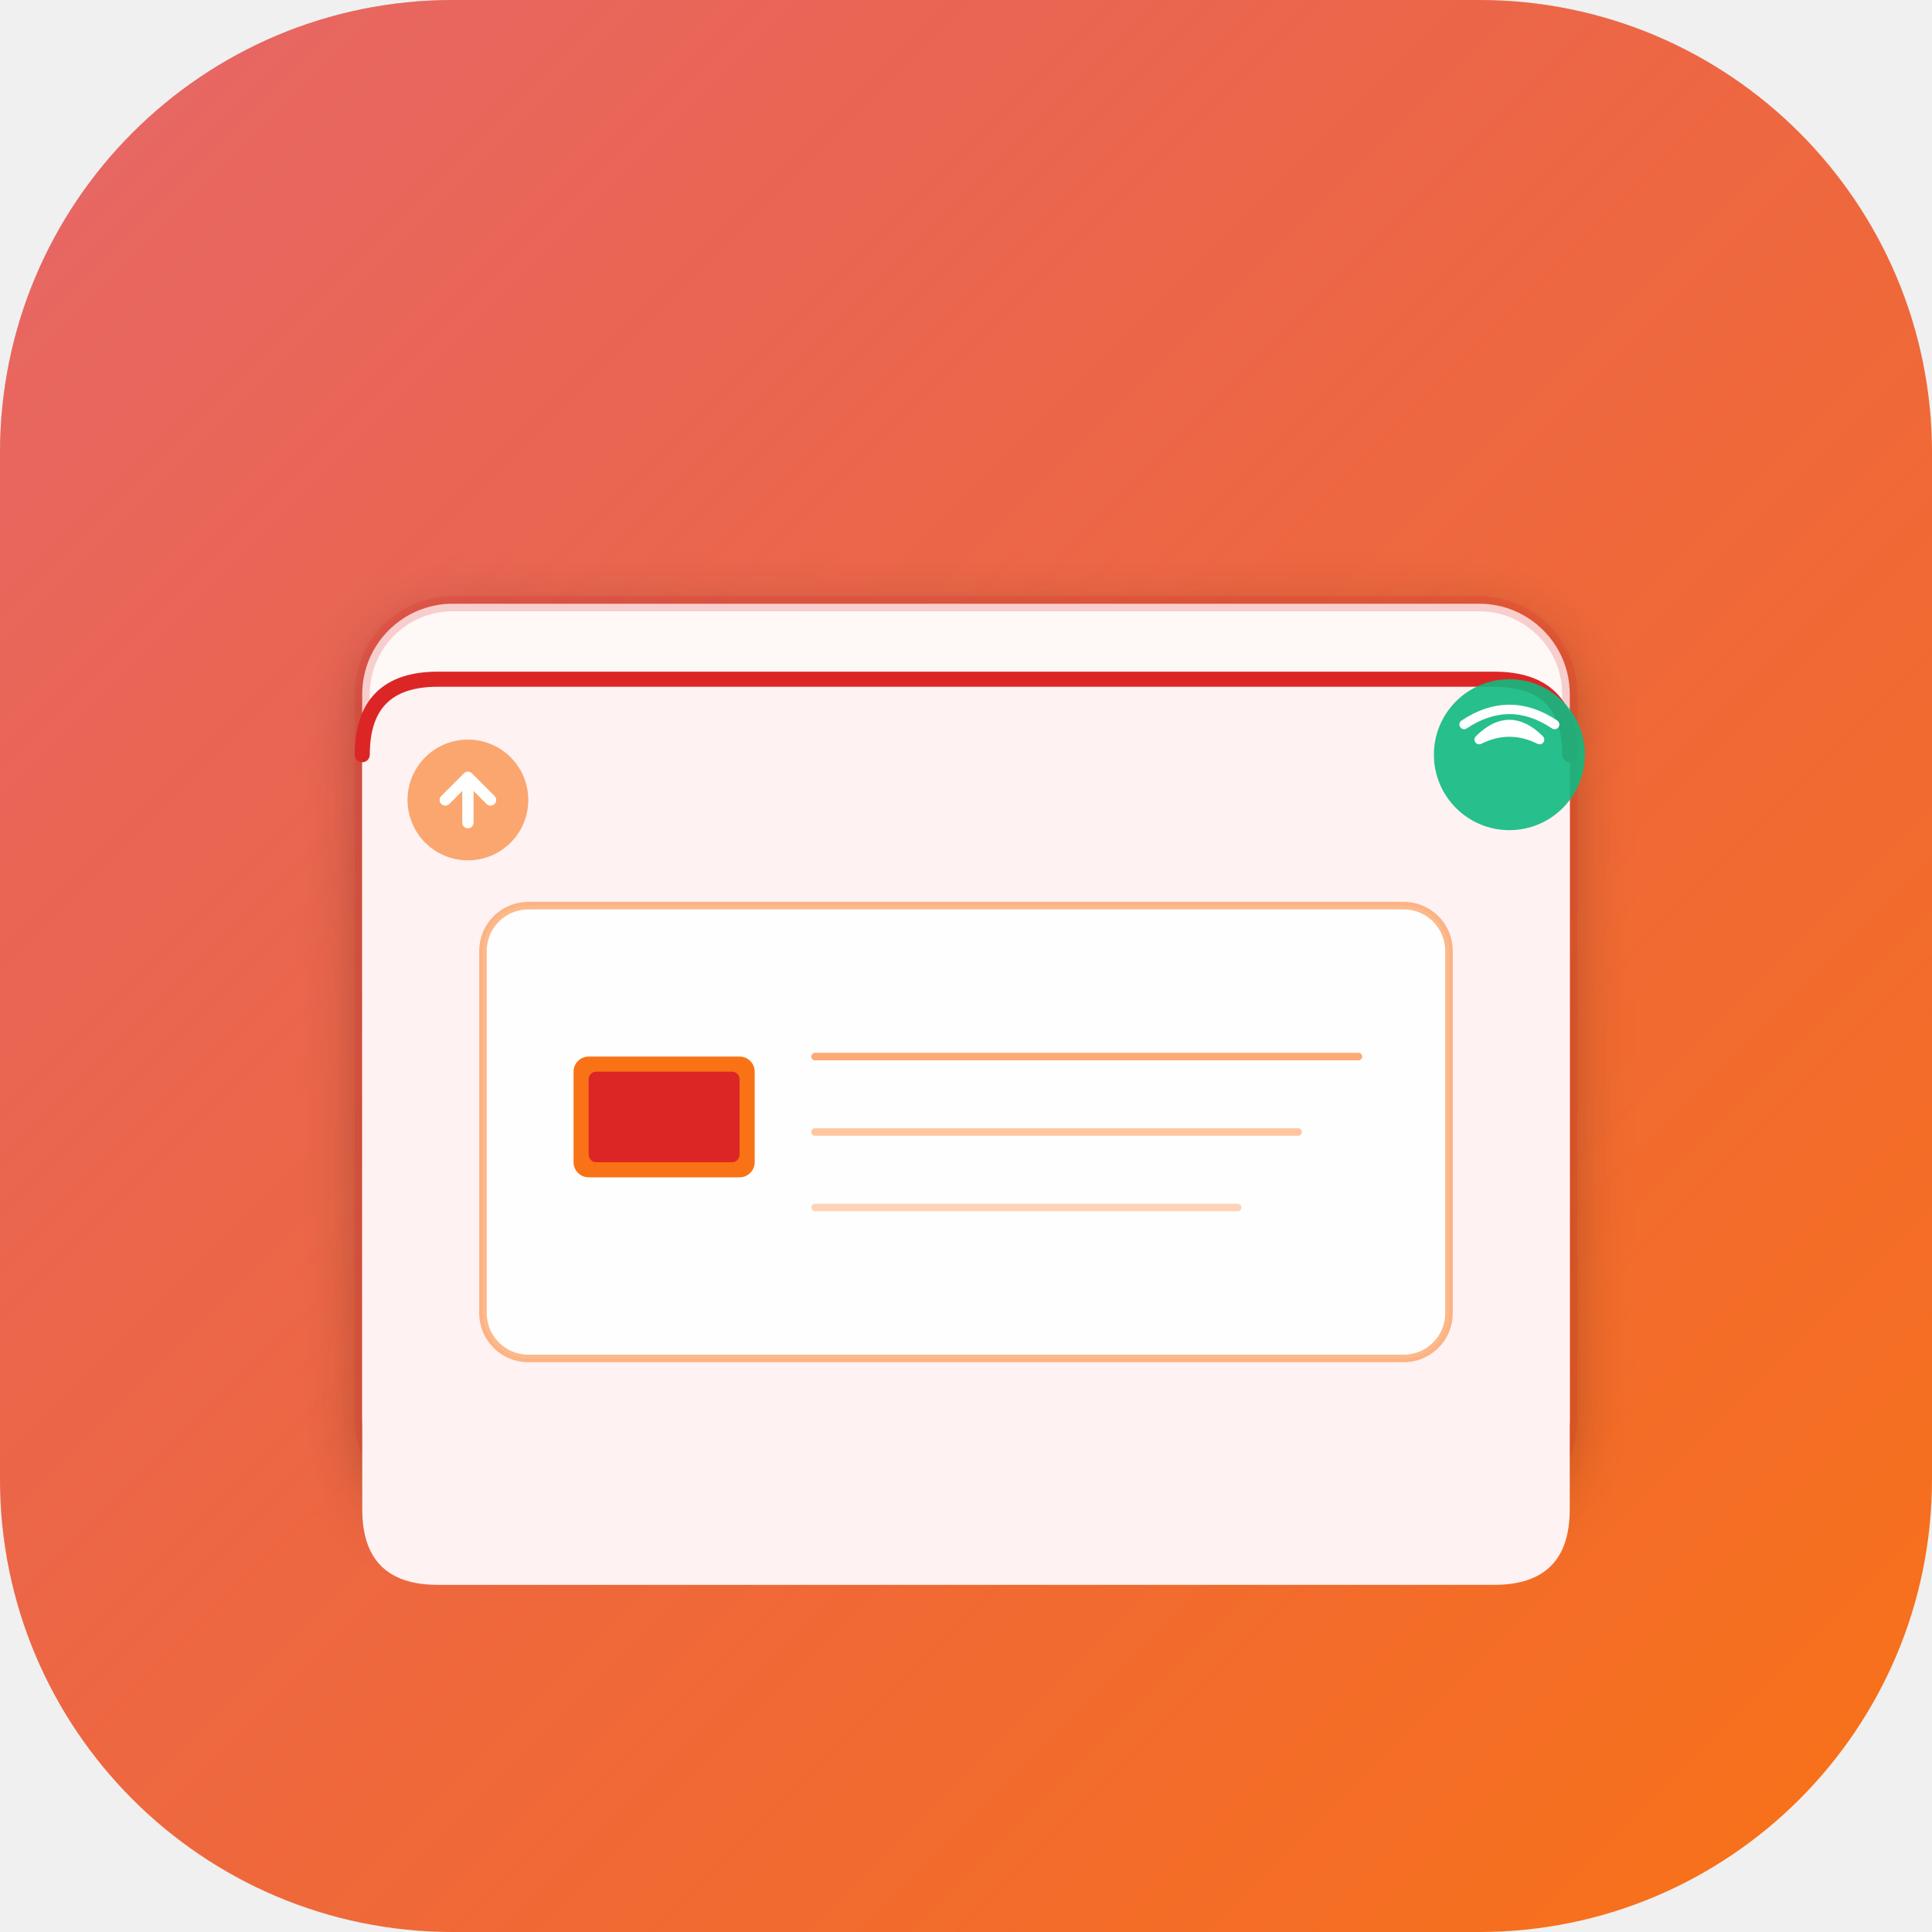
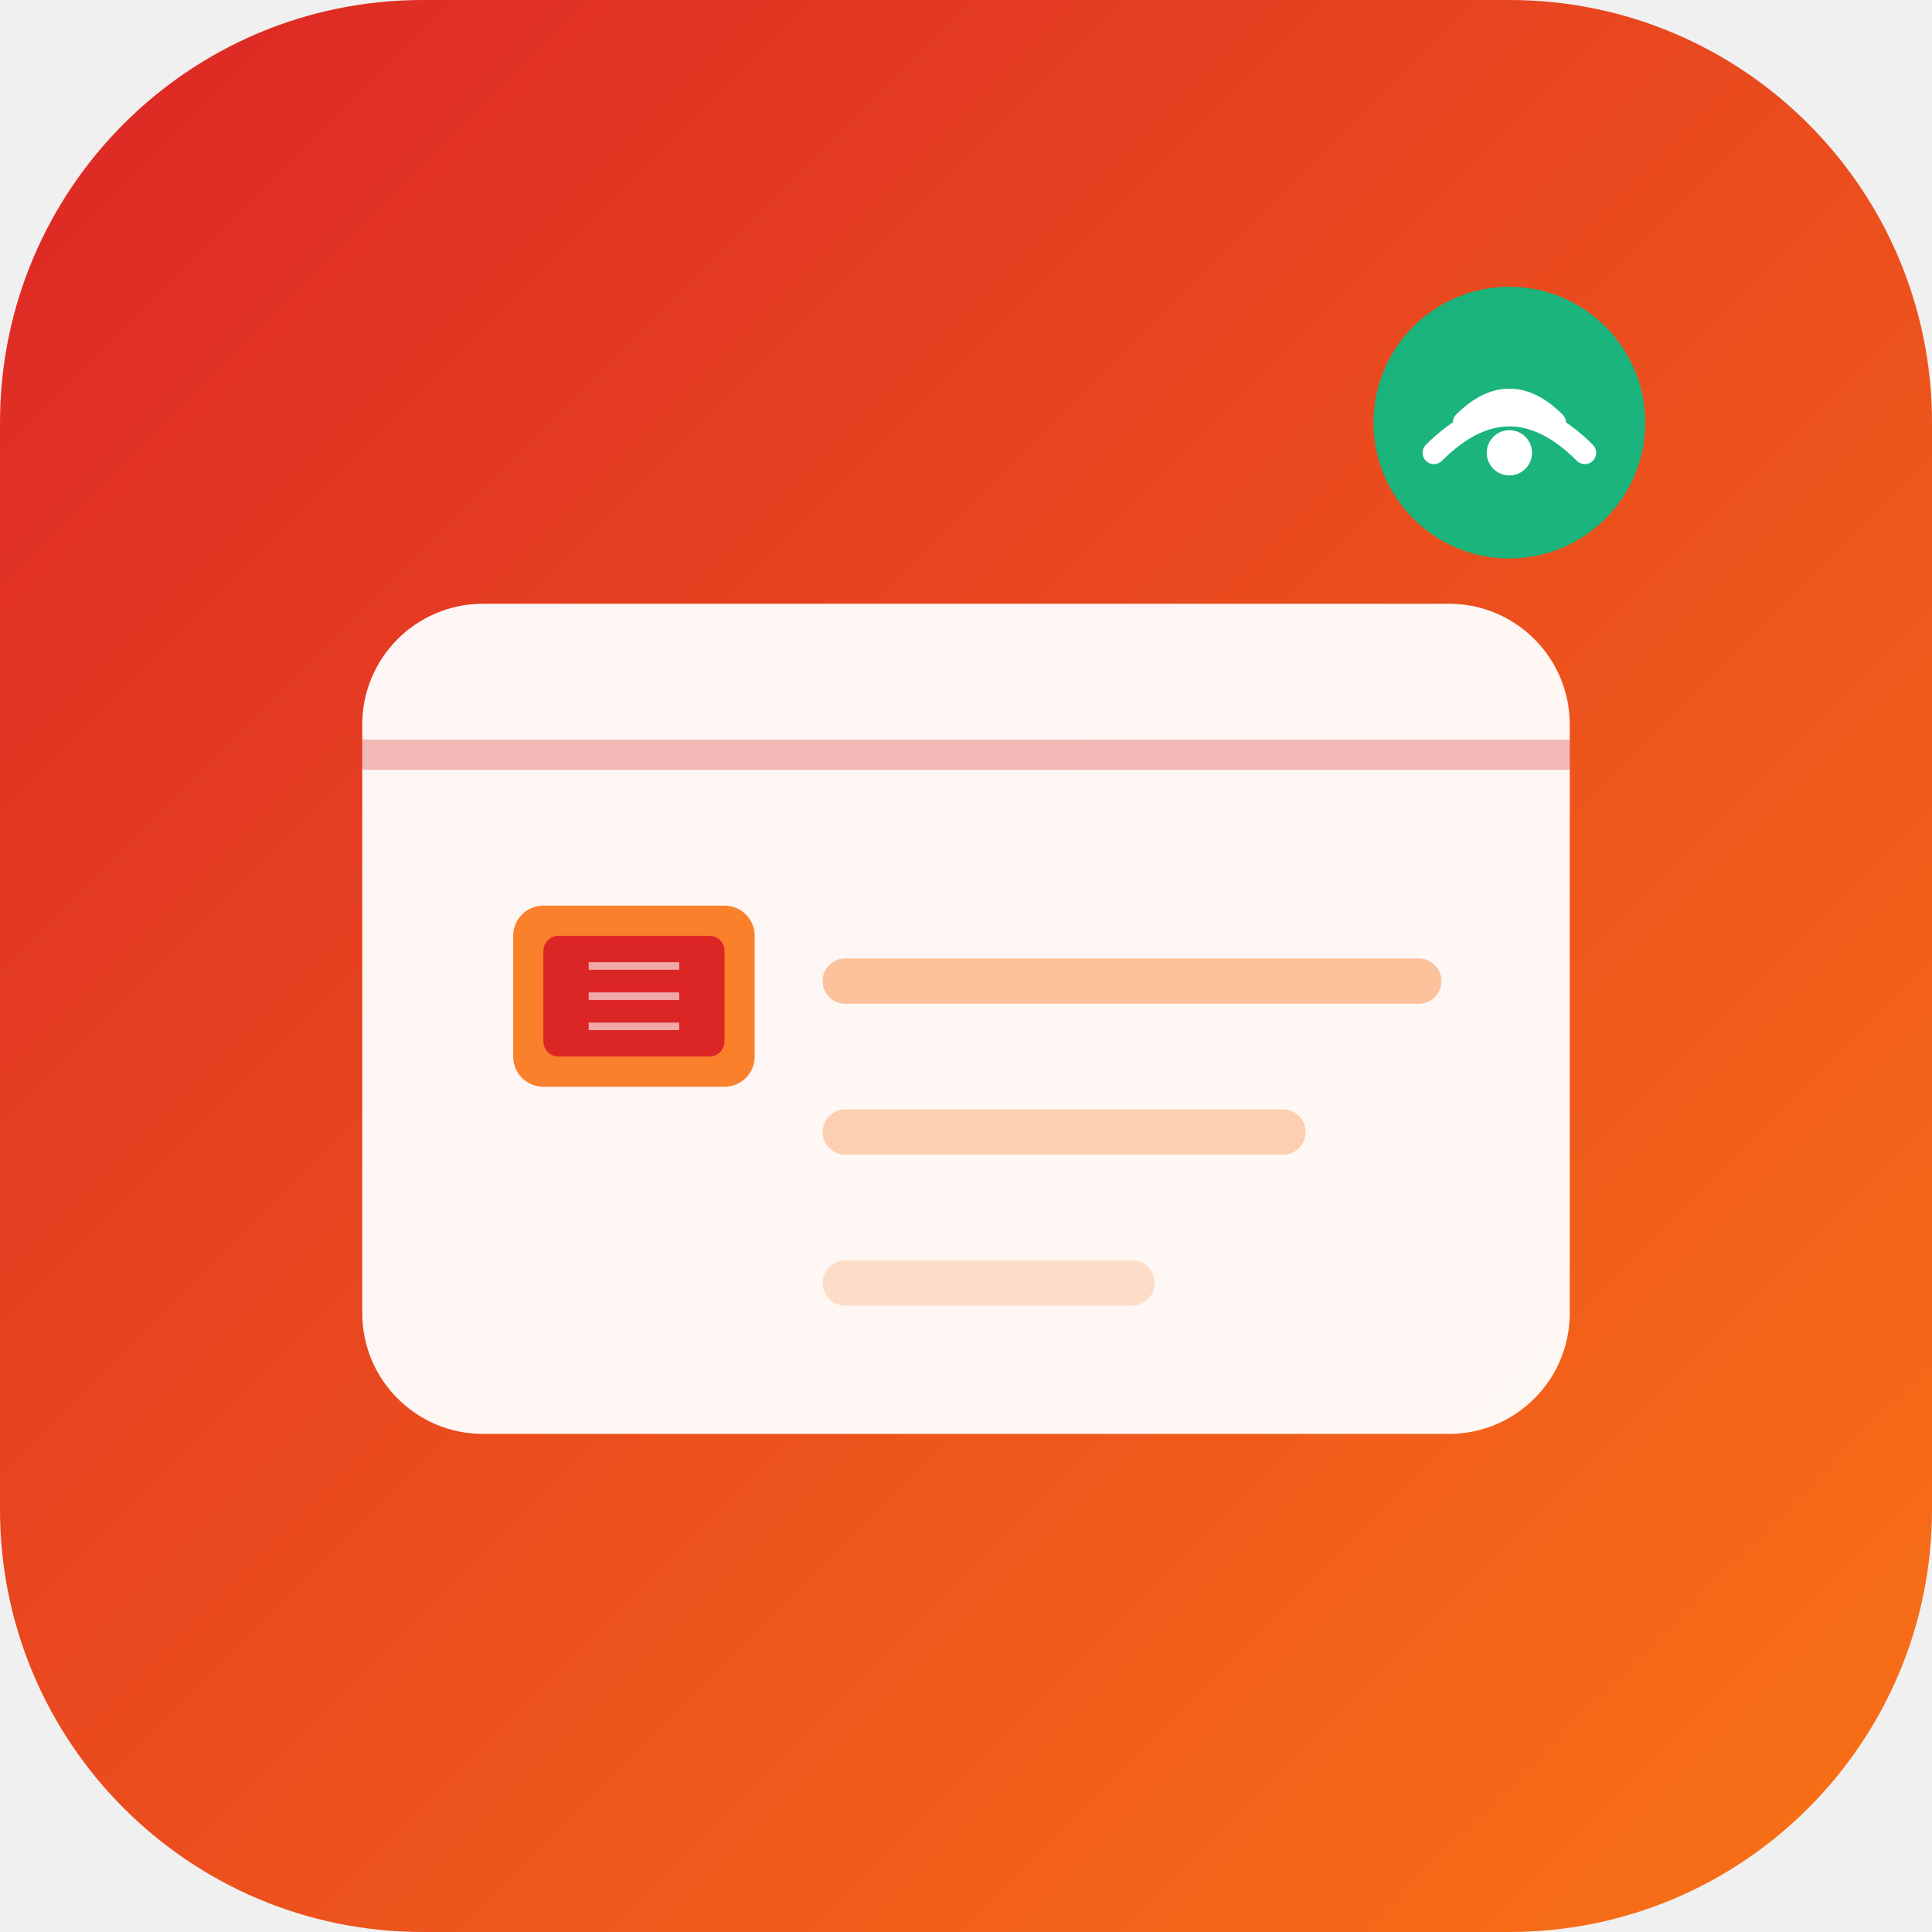
<svg xmlns="http://www.w3.org/2000/svg" width="512" height="512" viewBox="0 0 512 512" fill="none">
  <defs>
-     <linearGradient id="hotGradient" x1="0%" y1="0%" x2="100%" y2="100%">
+     <linearGradient id="hotBg" x1="0%" y1="0%" x2="100%" y2="100%">
      <stop offset="0%" style="stop-color:#DC2626;stop-opacity:1" />
      <stop offset="100%" style="stop-color:#F97316;stop-opacity:1" />
    </linearGradient>
-     <linearGradient id="hotShine" x1="0%" y1="0%" x2="100%" y2="100%">
-       <stop offset="0%" style="stop-color:#FFFFFF;stop-opacity:0.3" />
-       <stop offset="100%" style="stop-color:#FFFFFF;stop-opacity:0" />
-     </linearGradient>
-     <filter id="shadow">
-       <feDropShadow dx="0" dy="4" stdDeviation="8" flood-opacity="0.3" />
-     </filter>
  </defs>
-   <rect width="512" height="512" rx="120" fill="url(#hotGradient)" />
-   <rect width="512" height="512" rx="120" fill="url(#hotShine)" />
-   <rect x="96" y="160" width="320" height="240" rx="24" fill="#FFFFFF" opacity="0.95" filter="url(#shadow)" />
-   <rect x="96" y="160" width="320" height="240" rx="24" stroke="#DC2626" stroke-width="4" opacity="0.2" />
-   <path d="M 96 200 Q 96 180 116 180 L 396 180 Q 416 180 416 200 L 416 400 Q 416 420 396 420 L 116 420 Q 96 420 96 400 Z" fill="#FEF2F2" />
-   <path d="M 96 200 Q 96 180 116 180 L 396 180 Q 416 180 416 200" stroke="#DC2626" stroke-width="4" stroke-linecap="round" />
-   <rect x="128" y="240" width="256" height="120" rx="12" fill="#FFFFFF" opacity="0.9" />
-   <rect x="128" y="240" width="256" height="120" rx="12" stroke="#F97316" stroke-width="2" opacity="0.5" />
-   <rect x="152" y="280" width="48" height="32" rx="4" fill="#F97316" />
-   <rect x="156" y="284" width="40" height="24" rx="2" fill="#DC2626" />
-   <line x1="216" y1="280" x2="360" y2="280" stroke="#F97316" stroke-width="2" stroke-linecap="round" opacity="0.6" />
-   <line x1="216" y1="300" x2="344" y2="300" stroke="#F97316" stroke-width="2" stroke-linecap="round" opacity="0.4" />
-   <line x1="216" y1="320" x2="328" y2="320" stroke="#F97316" stroke-width="2" stroke-linecap="round" opacity="0.3" />
-   <g transform="translate(400, 200)">
-     <circle cx="0" cy="0" r="20" fill="#10B981" opacity="0.9" />
-     <path d="M -8 -4 Q 0 -12 8 -4 M -12 -8 Q 0 -16 12 -8 M -8 -4 Q 0 -8 8 -4" stroke="#FFFFFF" stroke-width="2.5" stroke-linecap="round" fill="none" />
-   </g>
-   <g transform="translate(112, 200)">
-     <circle cx="12" cy="12" r="16" fill="#F97316" opacity="0.6" />
-     <path d="M 6 12 L 12 6 L 18 12 M 12 6 L 12 18" stroke="#FFFFFF" stroke-width="3" stroke-linecap="round" stroke-linejoin="round" fill="none" />
-   </g>
+   <rect width="512" height="512" rx="112" fill="url(#hotBg)" />
+   <rect x="96" y="160" width="320" height="220" rx="32" fill="#FFFFFF" opacity="0.95" />
+   <path d="M96 200 L416 200" stroke="#DC2626" stroke-width="8" opacity="0.3" />
+   <rect x="136" y="240" width="64" height="48" rx="8" fill="#F97316" opacity="0.9" />
+   <rect x="144" y="248" width="48" height="32" rx="4" fill="#DC2626" />
+   <line x1="156" y1="256" x2="180" y2="256" stroke="#FFFFFF" stroke-width="2" opacity="0.6" />
+   <line x1="156" y1="264" x2="180" y2="264" stroke="#FFFFFF" stroke-width="2" opacity="0.6" />
+   <line x1="156" y1="272" x2="180" y2="272" stroke="#FFFFFF" stroke-width="2" opacity="0.6" />
+   <line x1="224" y1="260" x2="376" y2="260" stroke="#F97316" stroke-width="12" stroke-linecap="round" opacity="0.4" />
+   <line x1="224" y1="300" x2="340" y2="300" stroke="#F97316" stroke-width="12" stroke-linecap="round" opacity="0.3" />
+   <line x1="224" y1="340" x2="300" y2="340" stroke="#F97316" stroke-width="12" stroke-linecap="round" opacity="0.2" />
+   <circle cx="400" cy="112" r="36" fill="#10B981" opacity="0.95" />
+   <path d="M380 120 Q400 100 420 120" stroke="#FFFFFF" stroke-width="6" stroke-linecap="round" fill="none" />
+   <path d="M388 112 Q400 100 412 112" stroke="#FFFFFF" stroke-width="6" stroke-linecap="round" fill="none" />
+   <circle cx="400" cy="120" r="6" fill="#FFFFFF" />
</svg>
